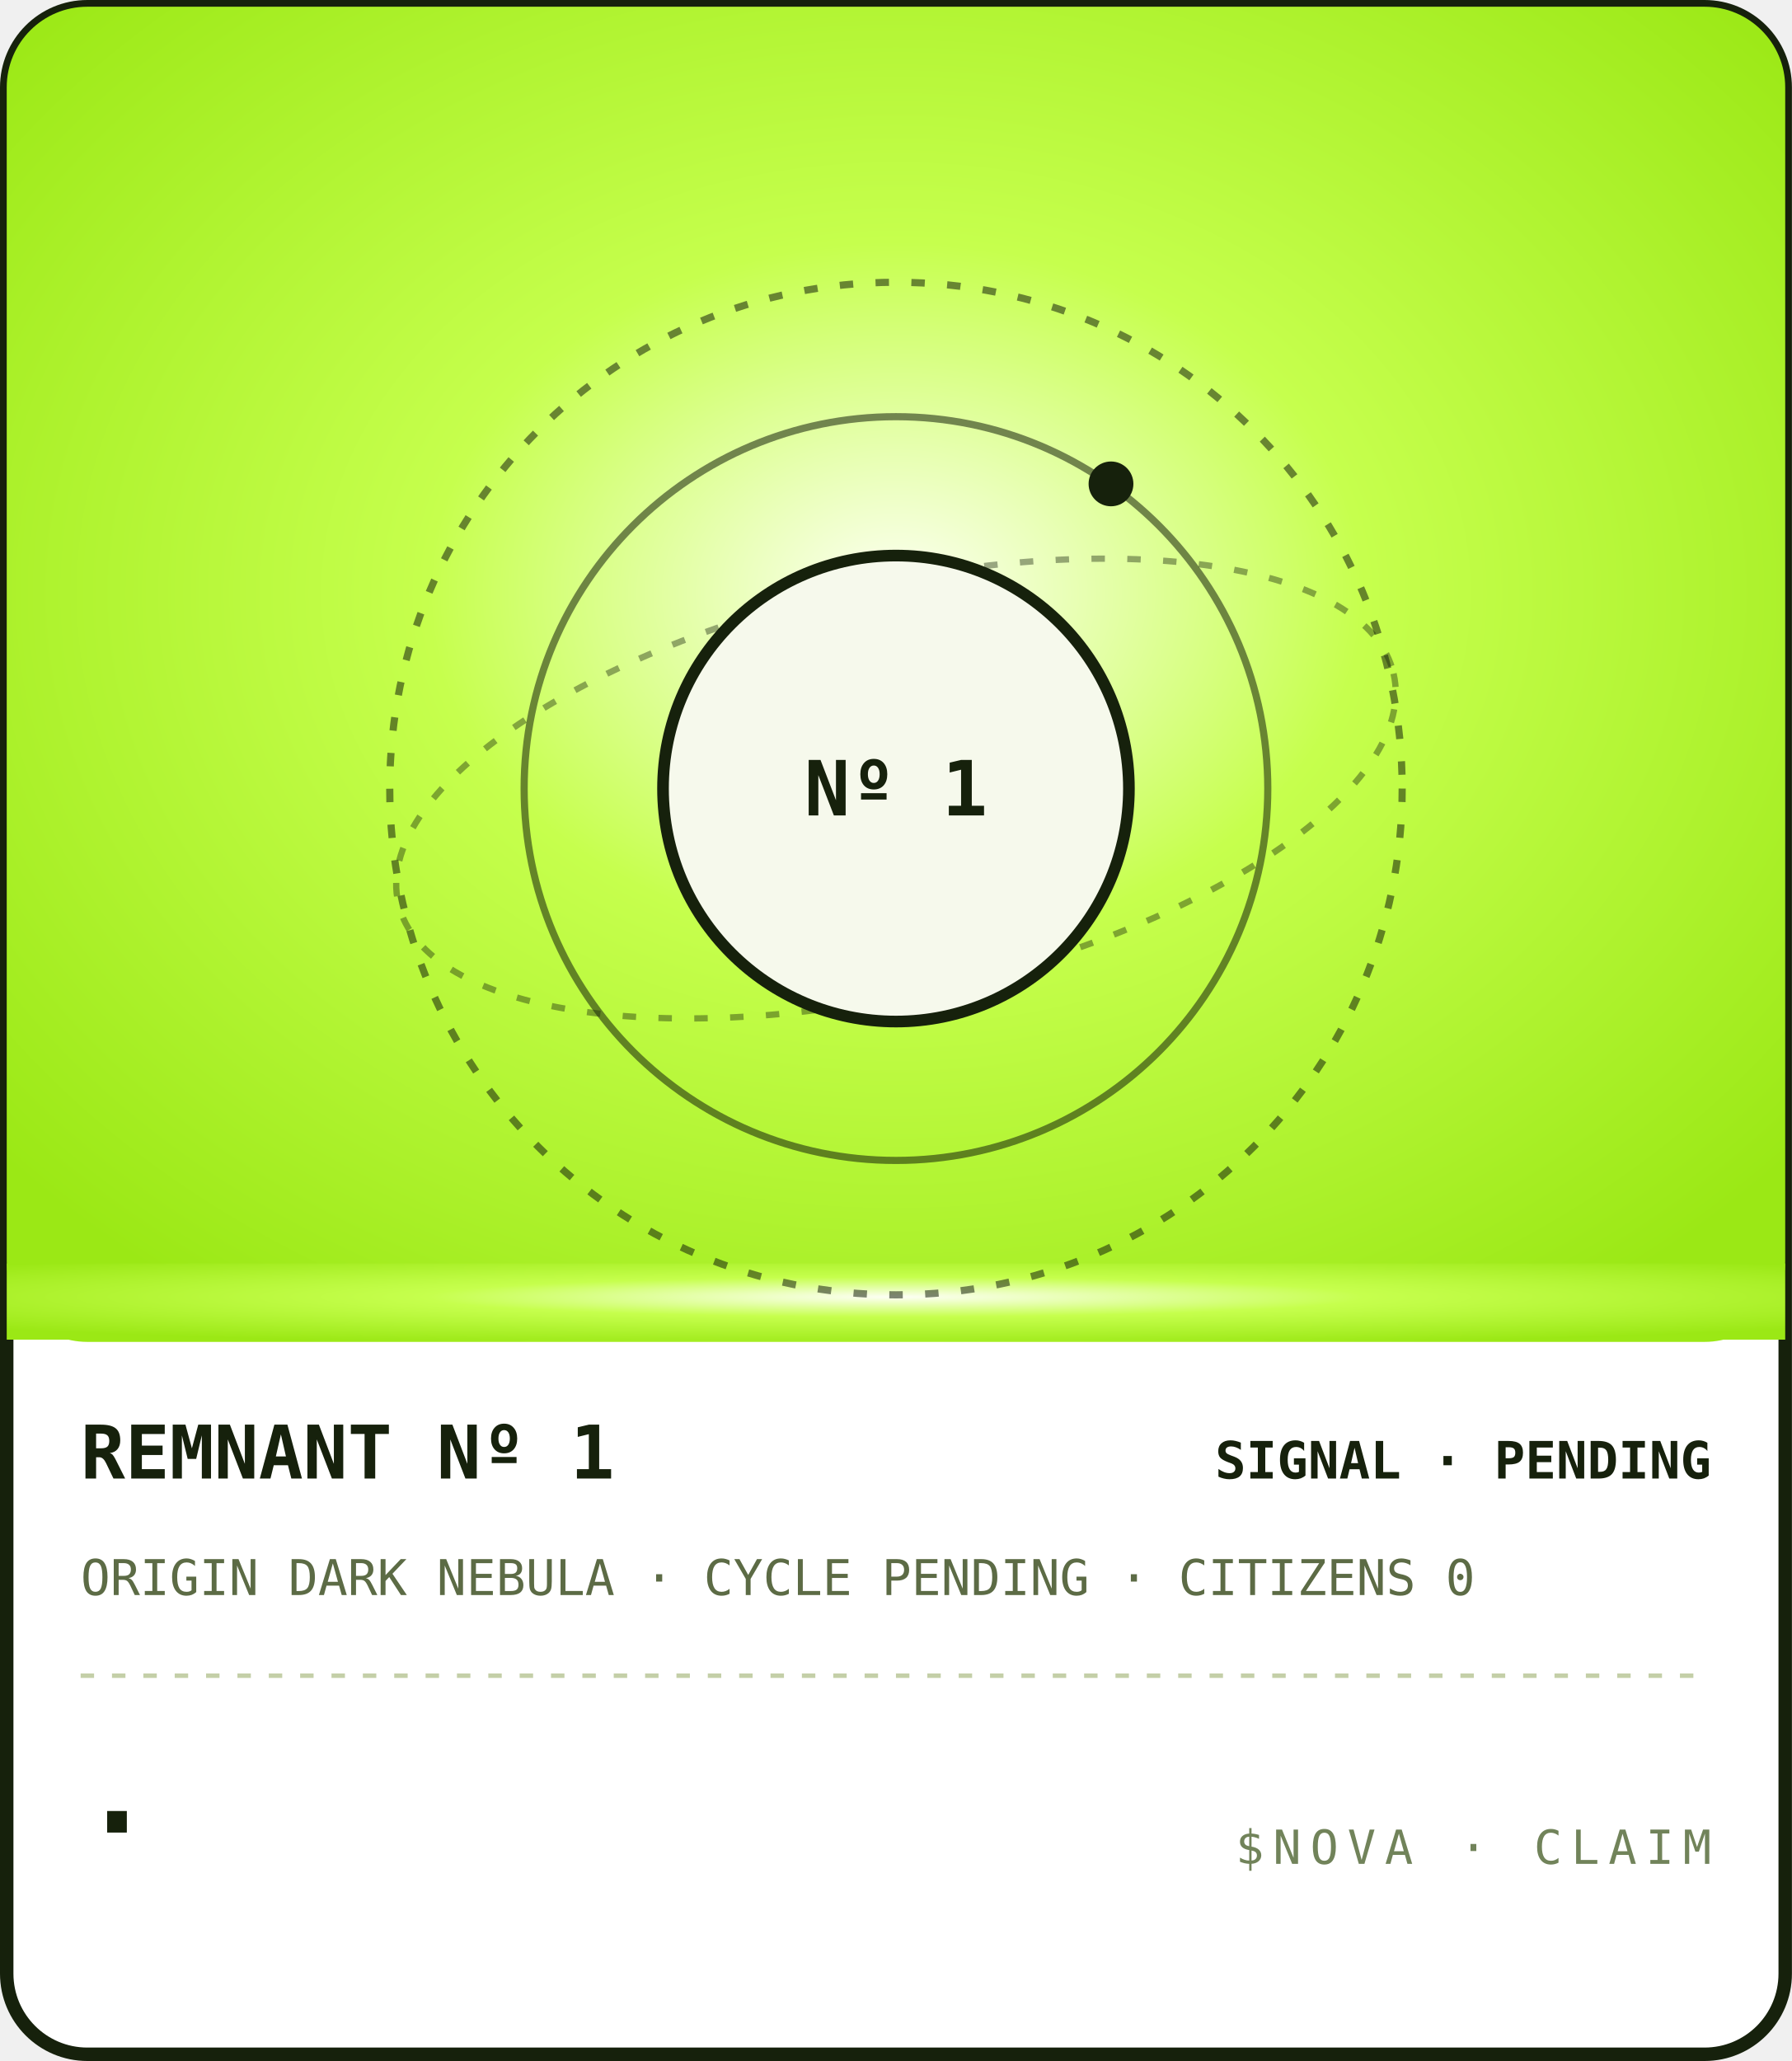
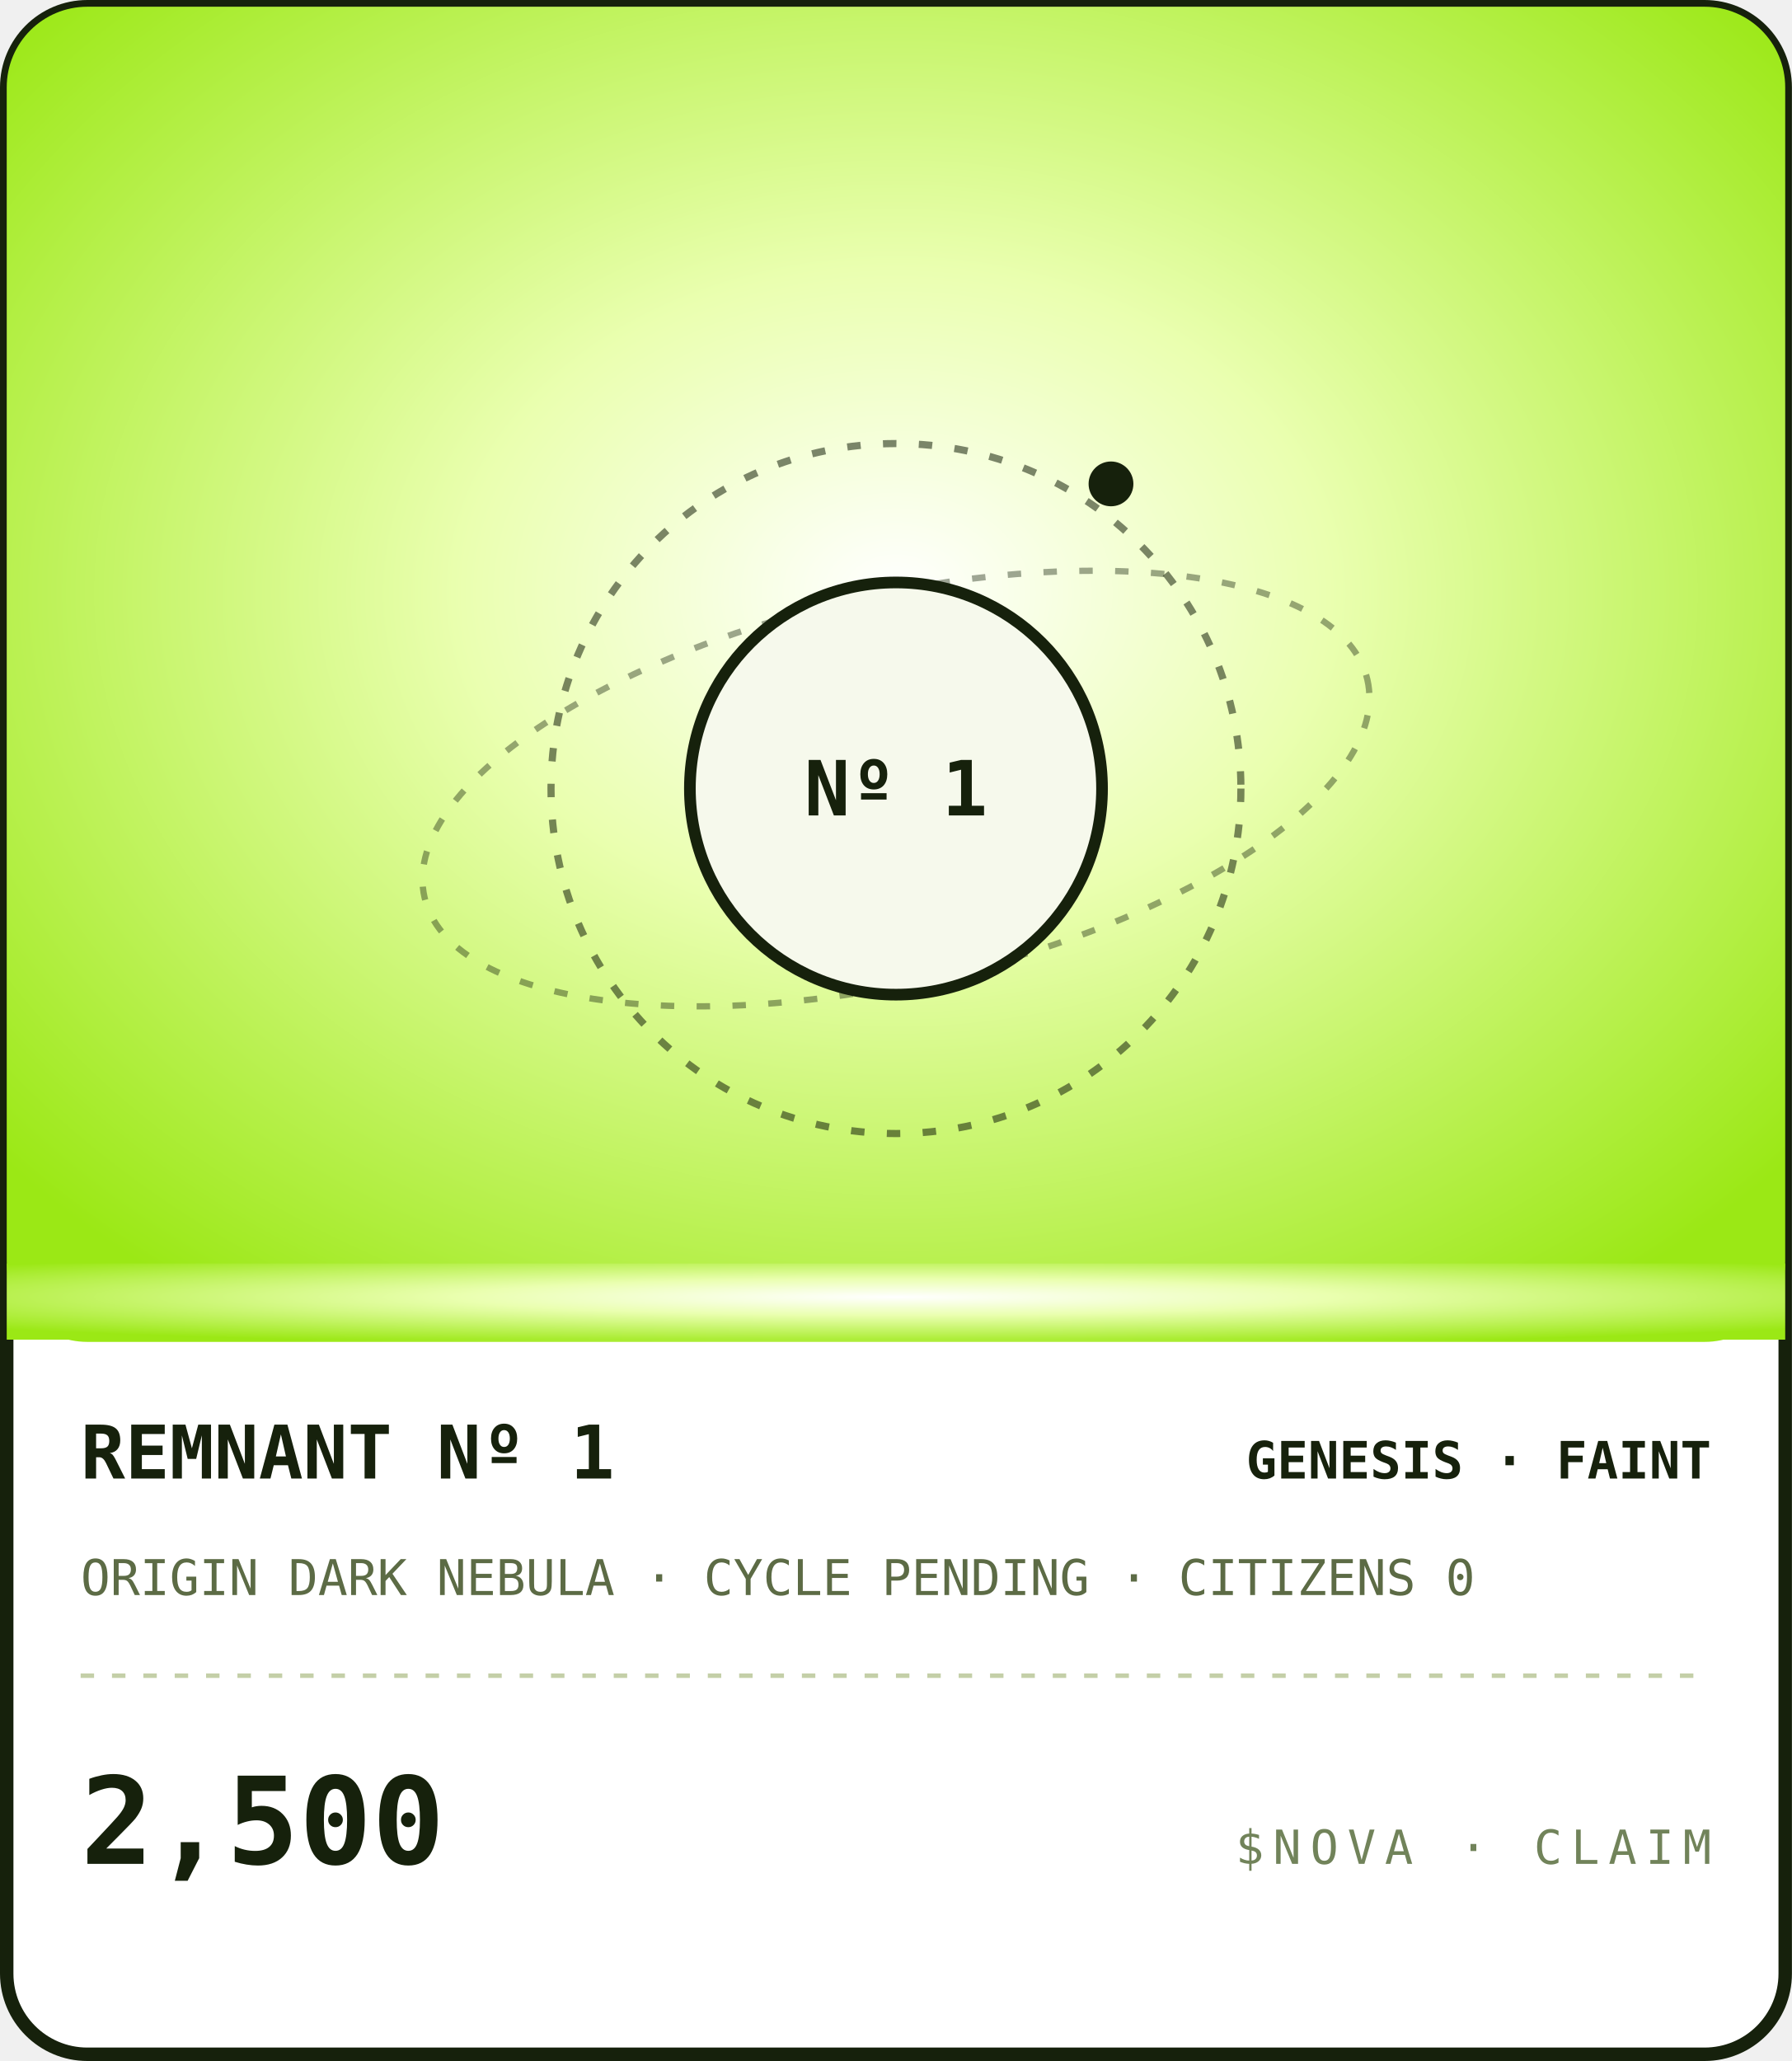
<svg xmlns="http://www.w3.org/2000/svg" viewBox="0 0 400 460" font-family="monospace">
  <defs>
    <radialGradient id="g1" cx="50%" cy="44%" r="65%">
-       <stop offset="0%" stop-color="#fdfff4" />
-       <stop offset="40%" stop-color="#c6ff4d" />
+       <stop offset="0%" stop-color="#ffffff" />
+       <stop offset="37%" stop-color="#eaffb0" />
      <stop offset="100%" stop-color="#9be815" />
    </radialGradient>
  </defs>
  <rect x="1.5" y="1.5" width="397" height="457" rx="18" fill="#ffffff" stroke="#16210c" stroke-width="3" />
  <rect x="1.5" y="1.5" width="397" height="298" rx="18" fill="url(#g1)" />
  <rect x="1.5" y="282" width="397" height="17" fill="url(#g1)" />
-   <circle cx="200" cy="176" r="83" fill="none" stroke="rgba(22,33,12,0.55)" stroke-width="1.6" />
-   <circle cx="200" cy="176" r="113" fill="none" stroke="rgba(22,33,12,0.55)" stroke-width="1.6" stroke-dasharray="3 5" />
-   <ellipse cx="200" cy="176" rx="114" ry="45.6" fill="none" stroke="rgba(22,33,12,0.4)" stroke-width="1.4" stroke-dasharray="3 5" transform="rotate(-13 200 176)" />
+   <circle cx="200" cy="176" r="77" fill="none" stroke="rgba(22,33,12,0.55)" stroke-width="1.6" stroke-dasharray="3 5" />
+   <ellipse cx="200" cy="176" rx="108" ry="43.2" fill="none" stroke="rgba(22,33,12,0.4)" stroke-width="1.4" stroke-dasharray="3 5" transform="rotate(-13 200 176)" />
  <circle cx="248" cy="108" r="5" fill="#16210c" />
-   <circle cx="200" cy="176" r="52" fill="#f6f9ec" stroke="#16210c" stroke-width="2.6" />
+   <circle cx="200" cy="176" r="46" fill="#f6f9ec" stroke="#16210c" stroke-width="2.6" />
  <text x="200" y="182" text-anchor="middle" font-size="17" font-weight="bold" fill="#16210c">Nº 1</text>
  <text x="18" y="330" font-size="16.5" font-weight="bold" fill="#16210c">REMNANT Nº 1</text>
-   <text x="382" y="330" text-anchor="end" font-size="11.5" font-weight="bold" fill="#16210c">SIGNAL · PENDING</text>
+   <text x="382" y="330" text-anchor="end" font-size="11.5" font-weight="bold" fill="#16210c">GENESIS · FAINT</text>
  <text x="18" y="356" font-size="11" fill="#5c6b45">ORIGIN DARK NEBULA · CYCLE PENDING · CITIZENS 0</text>
  <line x1="18" y1="374" x2="382" y2="374" stroke="#c4cfa8" stroke-dasharray="3 4" />
-   <text x="18" y="416" font-size="27" font-weight="bold" fill="#16210c">·</text>
+   <text x="18" y="416" font-size="27" font-weight="bold" fill="#16210c">2,500</text>
  <text x="382" y="416" text-anchor="end" font-size="10.5" letter-spacing="2" fill="#71835a">$NOVA · CLAIM</text>
</svg>
